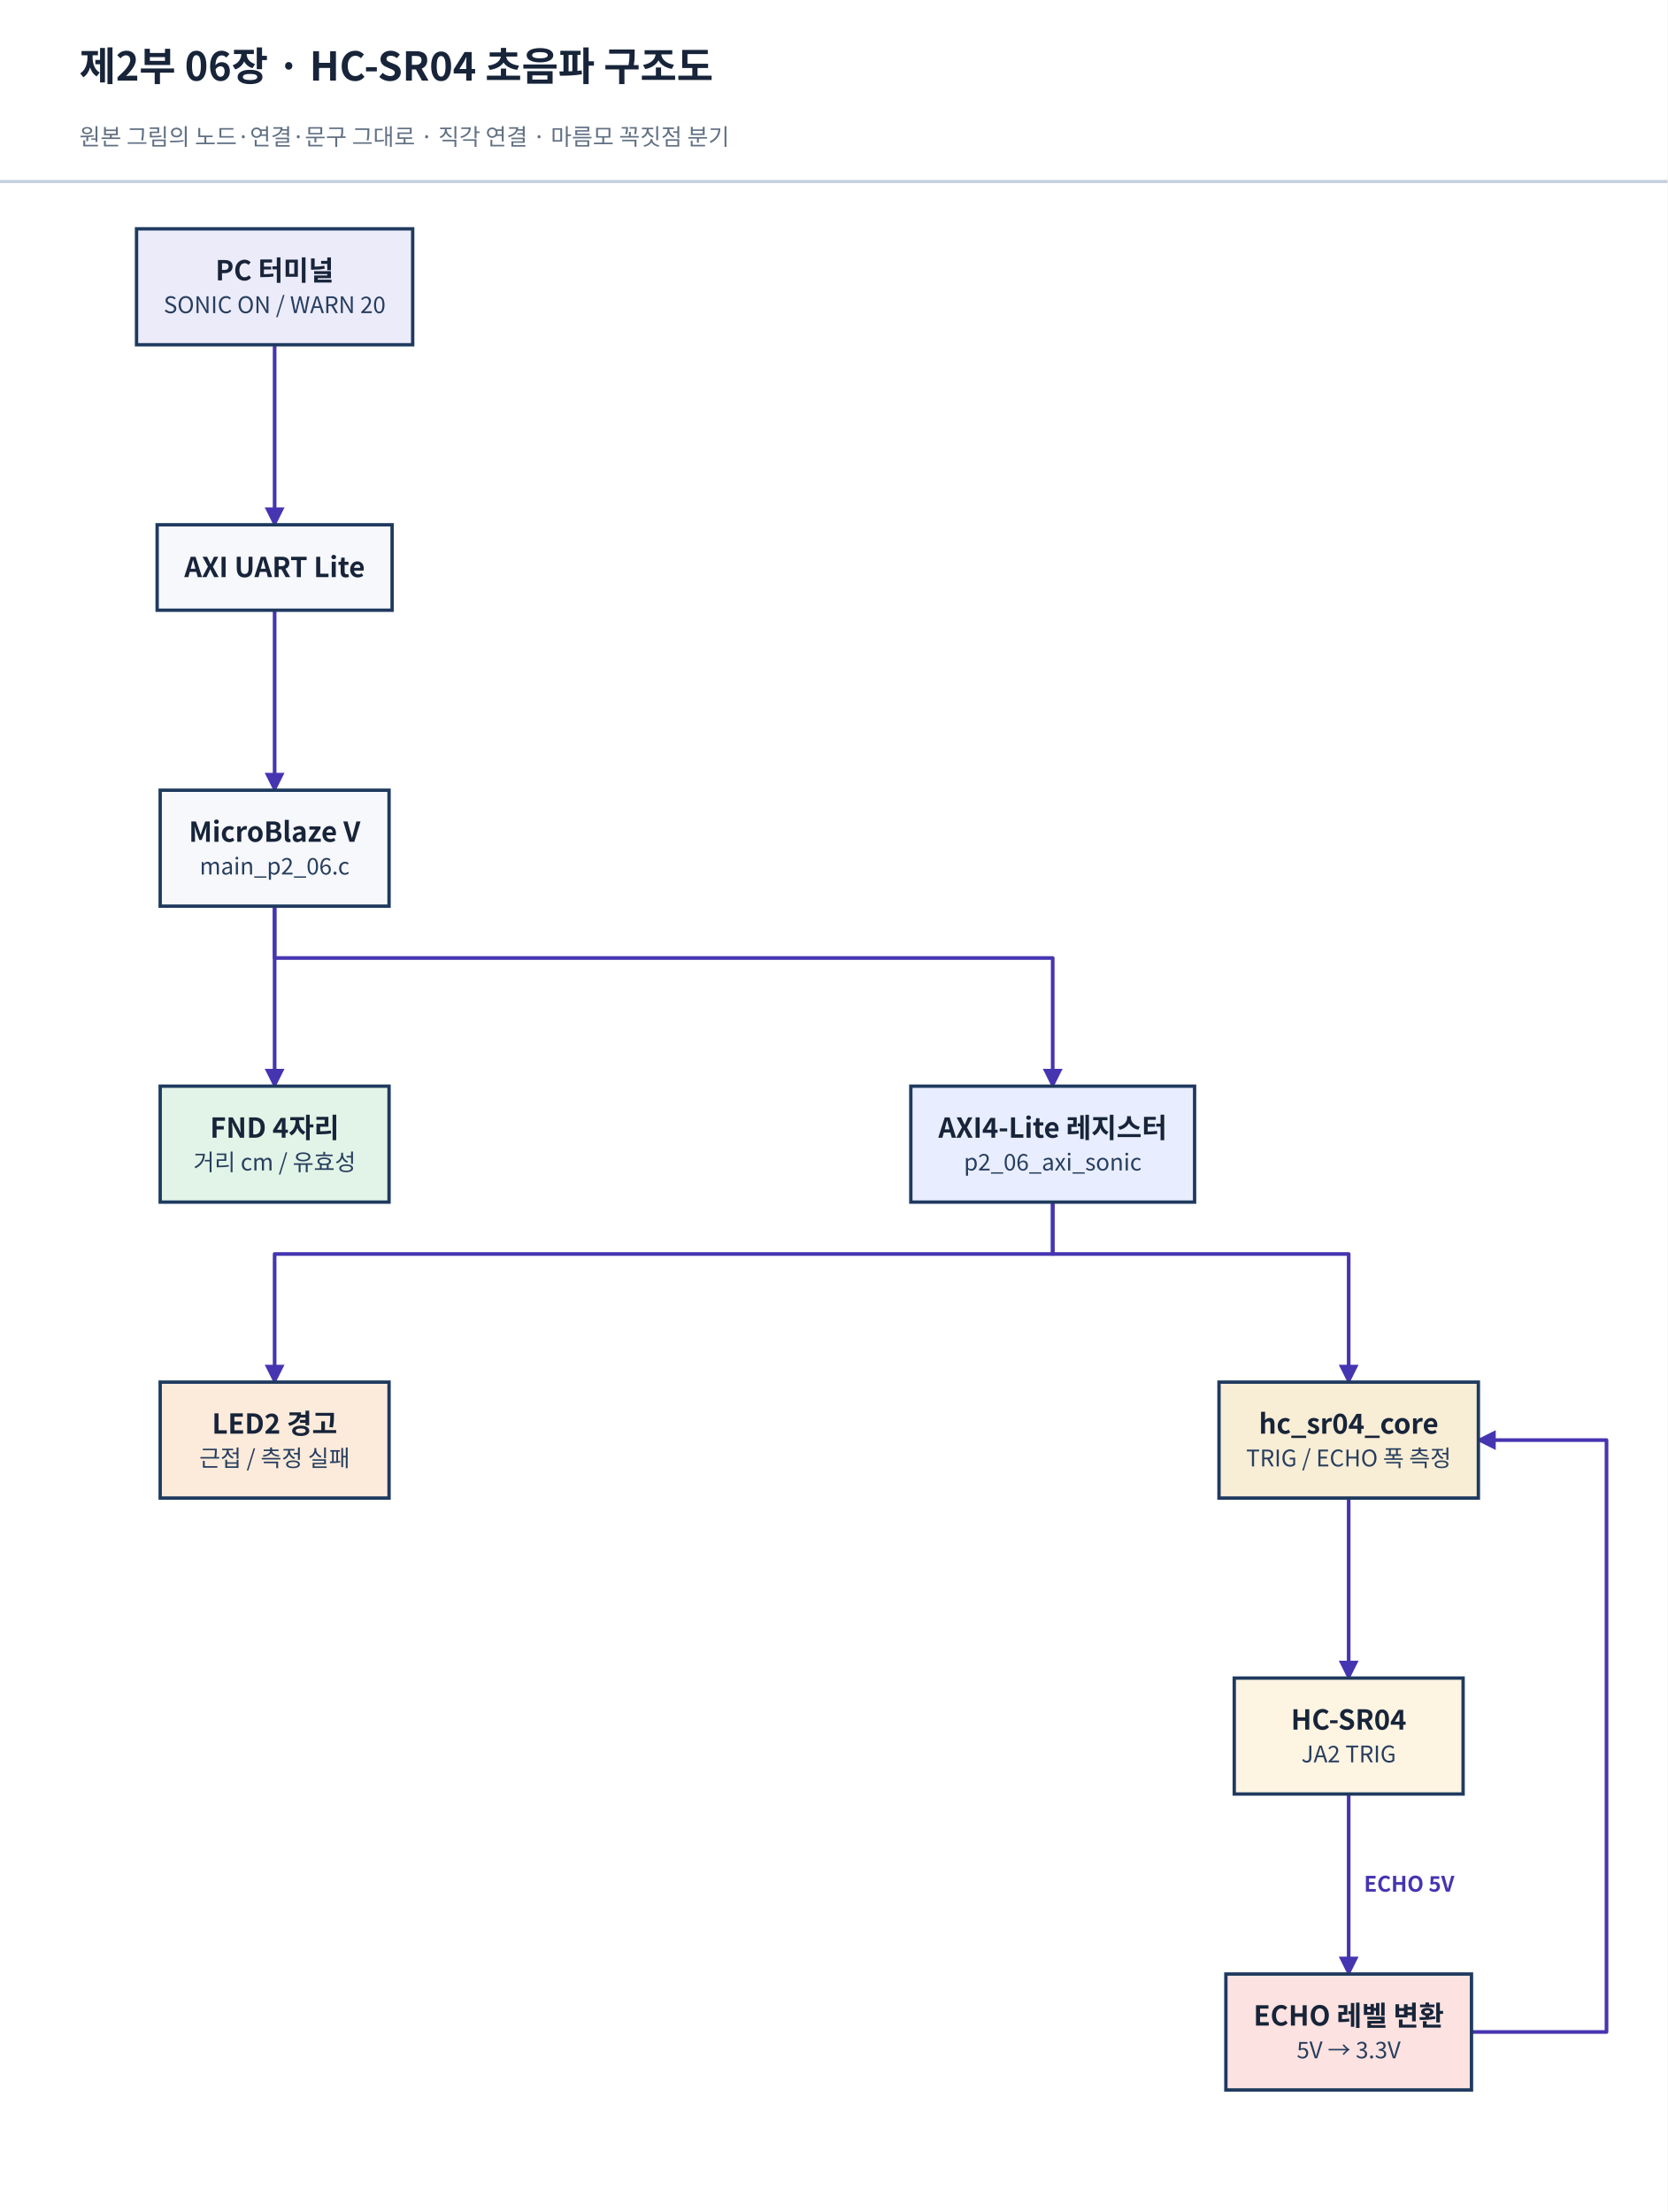
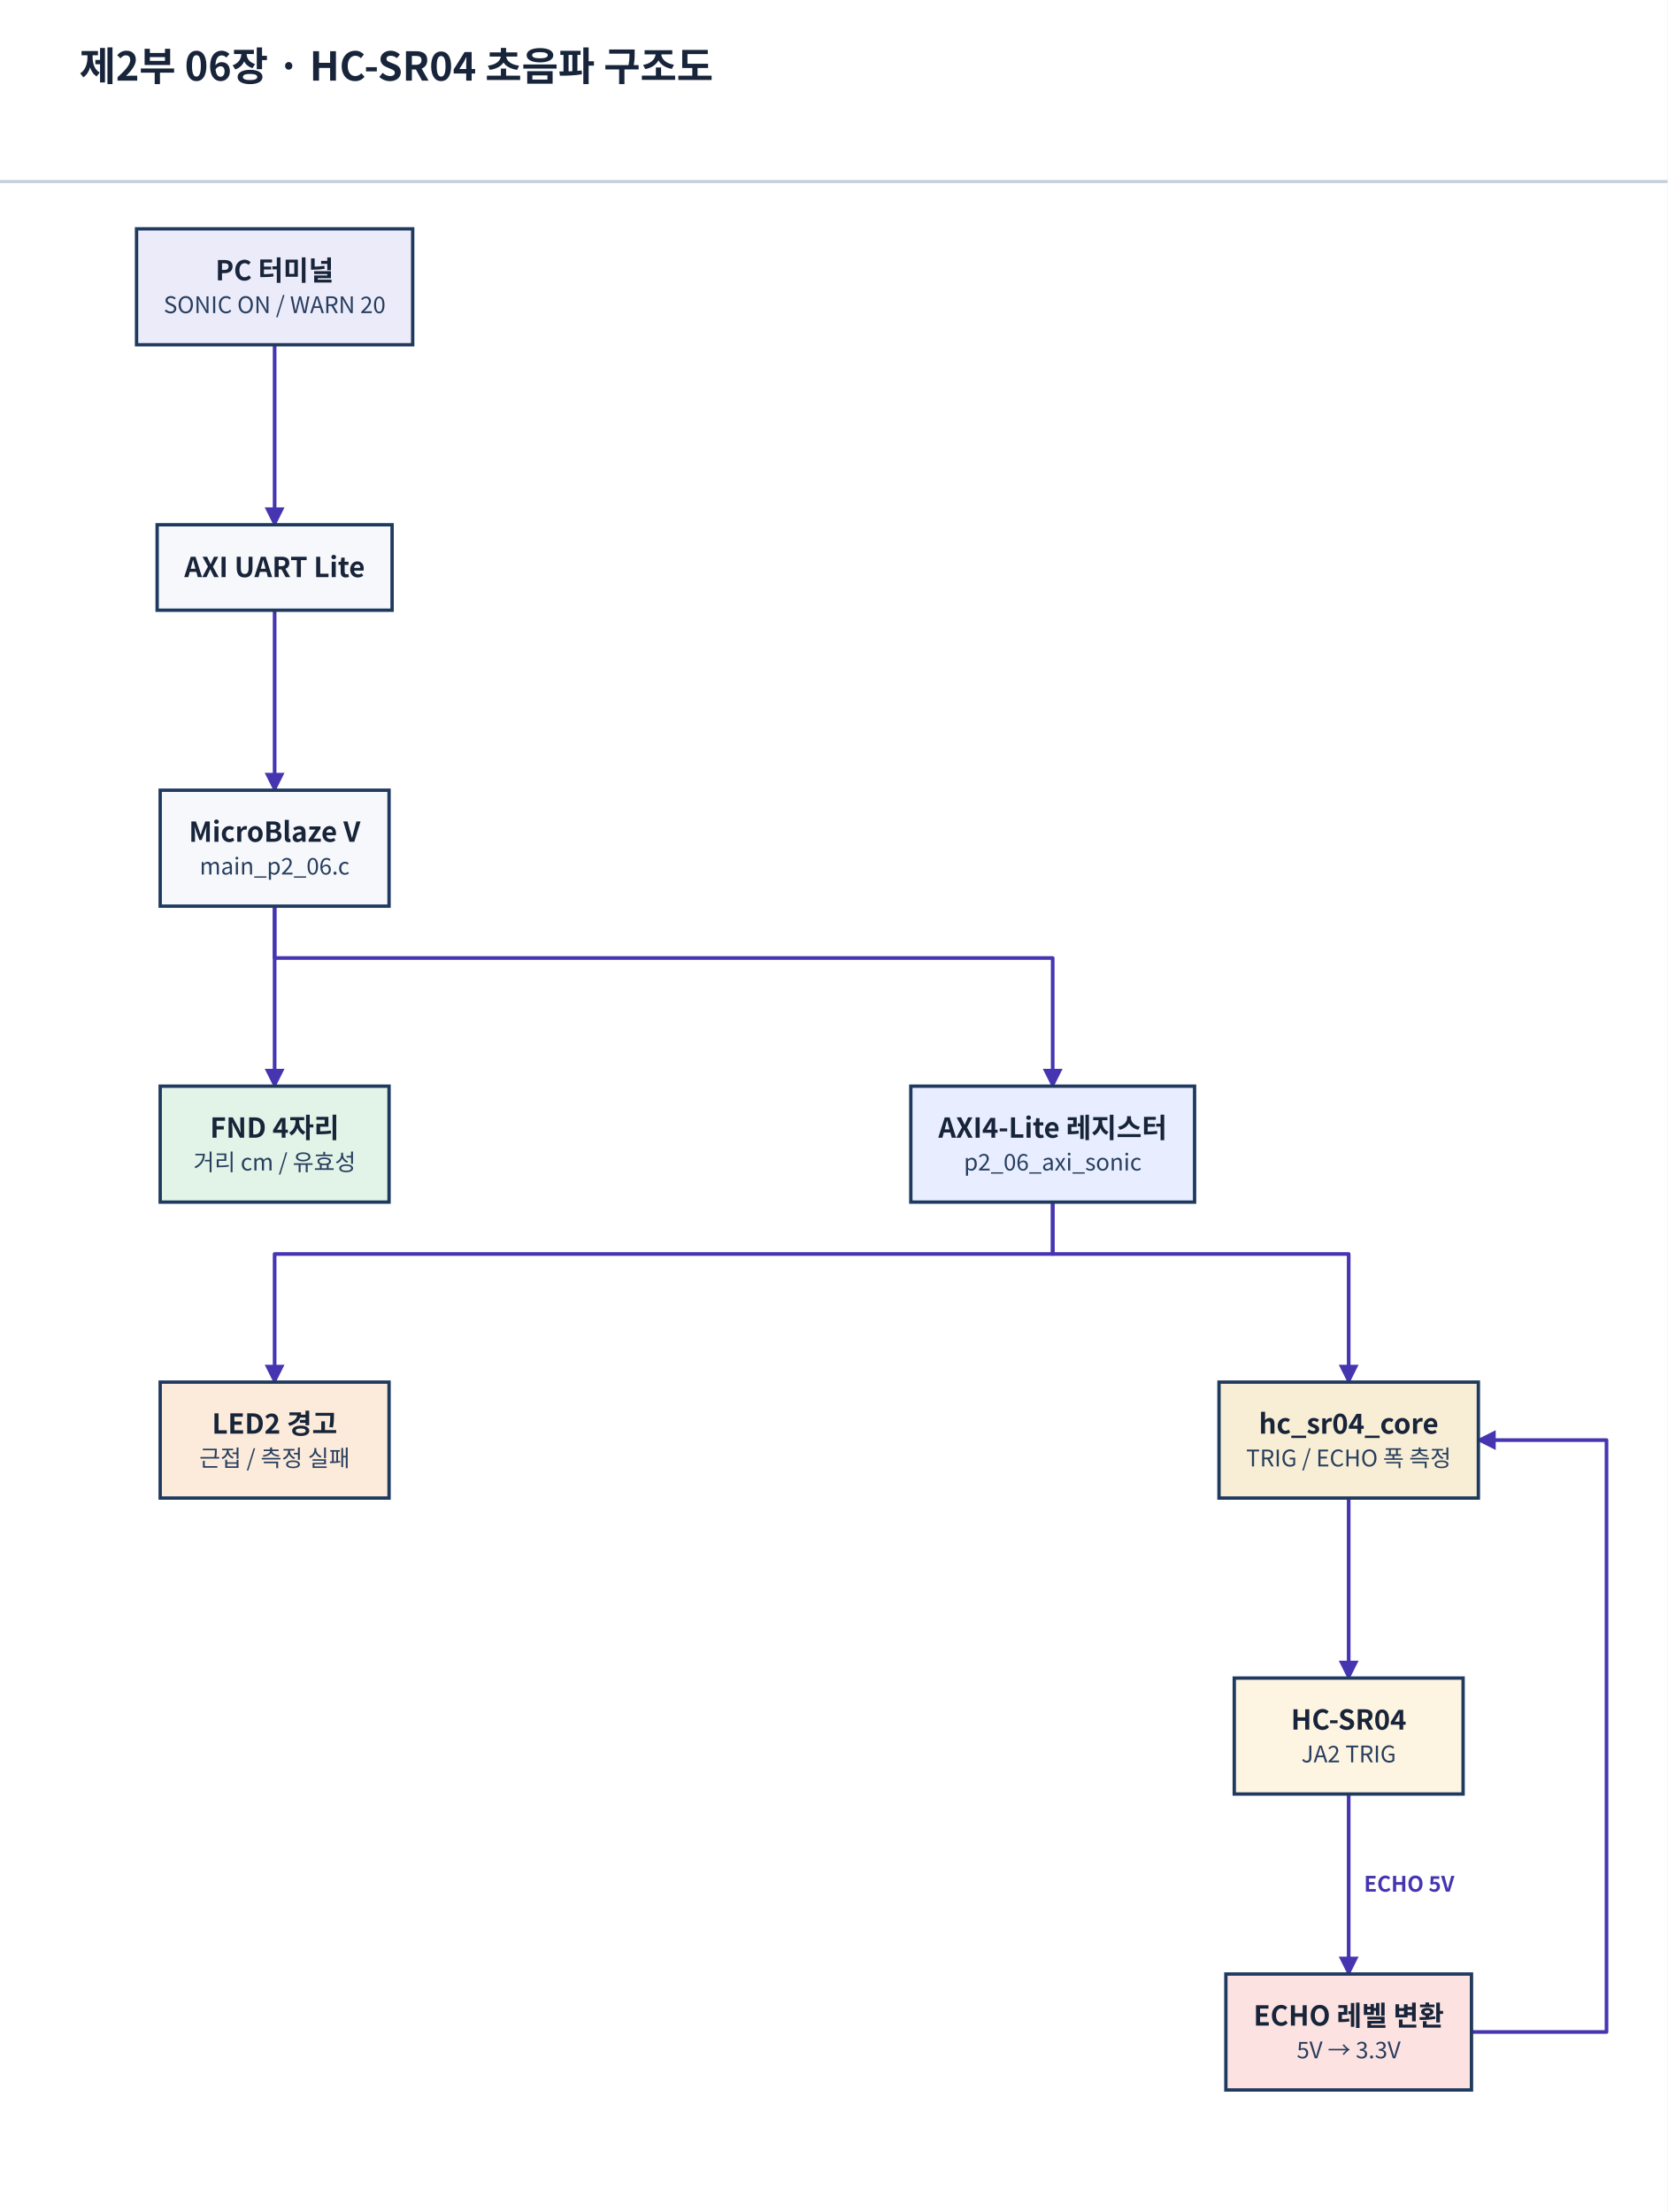
<svg xmlns="http://www.w3.org/2000/svg" id="canvas" width="1093" height="1450" viewBox="0 0 1093 1450" aria-label="편집 가능한 수직형 플로우차트" version="1.1">
  <defs>
    <marker id="arrowhead-0" markerWidth="13" markerHeight="13" refX="11.375" refY="6.5" orient="auto" markerUnits="userSpaceOnUse">
      <path d="M 0 0 L 13 6.5 L 0 13 z" fill="#4635B1" />
    </marker>
    <marker id="arrowhead-1" markerWidth="13" markerHeight="13" refX="11.375" refY="6.5" orient="auto" markerUnits="userSpaceOnUse">
      <path d="M 0 0 L 13 6.5 L 0 13 z" fill="#4635B1" />
    </marker>
    <marker id="arrowhead-2" markerWidth="13" markerHeight="13" refX="11.375" refY="6.5" orient="auto" markerUnits="userSpaceOnUse">
      <path d="M 0 0 L 13 6.5 L 0 13 z" fill="#4635B1" />
    </marker>
    <marker id="arrowhead-3" markerWidth="13" markerHeight="13" refX="11.375" refY="6.5" orient="auto" markerUnits="userSpaceOnUse">
      <path d="M 0 0 L 13 6.5 L 0 13 z" fill="#4635B1" />
    </marker>
    <marker id="arrowhead-4" markerWidth="13" markerHeight="13" refX="11.375" refY="6.5" orient="auto" markerUnits="userSpaceOnUse">
      <path d="M 0 0 L 13 6.5 L 0 13 z" fill="#4635B1" />
    </marker>
    <marker id="arrowhead-5" markerWidth="13" markerHeight="13" refX="11.375" refY="6.5" orient="auto" markerUnits="userSpaceOnUse">
      <path d="M 0 0 L 13 6.5 L 0 13 z" fill="#4635B1" />
    </marker>
    <marker id="arrowhead-6" markerWidth="13" markerHeight="13" refX="11.375" refY="6.5" orient="auto" markerUnits="userSpaceOnUse">
      <path d="M 0 0 L 13 6.5 L 0 13 z" fill="#4635B1" />
    </marker>
    <marker id="arrowhead-7" markerWidth="13" markerHeight="13" refX="11.375" refY="6.5" orient="auto" markerUnits="userSpaceOnUse">
      <path d="M 0 0 L 13 6.5 L 0 13 z" fill="#4635B1" />
    </marker>
    <marker id="arrowhead-8" markerWidth="13" markerHeight="13" refX="11.375" refY="6.5" orient="auto" markerUnits="userSpaceOnUse">
      <path d="M 0 0 L 13 6.5 L 0 13 z" fill="#4635B1" />
    </marker>
  </defs>
  <rect x="0" y="0" width="1093" height="1450" fill="#fff" />
  <g data-heading="title">
    <text x="52" y="52.84" font-size="26" font-weight="780" fill="#172439" text-anchor="start" class="heading-text" font-family="Noto Sans KR, Noto Sans CJK KR, Malgun Gothic, sans-serif">제2부 06장 · HC-SR04 초음파 구조도</text>
  </g>
  <g data-heading="subtitle">
-     <text x="52" y="95.1" font-size="15" font-weight="400" fill="#617083" text-anchor="start" class="heading-text" font-family="Noto Sans KR, Noto Sans CJK KR, Malgun Gothic, sans-serif">원본 그림의 노드·연결·문구 그대로 · 직각 연결 · 마름모 꼭짓점 분기</text>
+     <text x="52" y="95.1" font-size="15" font-weight="400" fill="#617083" text-anchor="start" class="heading-text" font-family="Noto Sans KR, Noto Sans CJK KR, Malgun Gothic, sans-serif" />
  </g>
  <line x1="0" y1="119" x2="1093" y2="119" stroke="#c5cfdb" stroke-width="2" pointer-events="none" data-role="heading-divider" />
  <g id="edges">
    <g data-edge="e1" class="edge">
      <path d="M 180 226 L 180 344" fill="none" stroke="#4635B1" stroke-width="2.4" stroke-linejoin="round" stroke-linecap="round" marker-end="url(#arrowhead-0)" />
    </g>
    <g data-edge="e2" class="edge">
      <path d="M 180 400 L 180 518" fill="none" stroke="#4635B1" stroke-width="2.4" stroke-linejoin="round" stroke-linecap="round" marker-end="url(#arrowhead-1)" />
    </g>
    <g data-edge="e3" class="edge">
      <path d="M 180 594 L 180 628 L 690 628 L 690 712" fill="none" stroke="#4635B1" stroke-width="2.4" stroke-linejoin="round" stroke-linecap="round" marker-end="url(#arrowhead-2)" />
    </g>
    <g data-edge="e4" class="edge">
      <path d="M 180 594 L 180 712" fill="none" stroke="#4635B1" stroke-width="2.4" stroke-linejoin="round" stroke-linecap="round" marker-end="url(#arrowhead-3)" />
    </g>
    <g data-edge="e5" class="edge">
      <path d="M 690 788 L 690 822 L 884 822 L 884 906" fill="none" stroke="#4635B1" stroke-width="2.4" stroke-linejoin="round" stroke-linecap="round" marker-end="url(#arrowhead-4)" />
    </g>
    <g data-edge="e6" class="edge">
      <path d="M 690 788 L 690 822 L 180 822 L 180 906" fill="none" stroke="#4635B1" stroke-width="2.4" stroke-linejoin="round" stroke-linecap="round" marker-end="url(#arrowhead-5)" />
    </g>
    <g data-edge="e7" class="edge">
      <path d="M 884 982 L 884 1100" fill="none" stroke="#4635B1" stroke-width="2.4" stroke-linejoin="round" stroke-linecap="round" marker-end="url(#arrowhead-6)" />
    </g>
    <g data-edge="e8" class="edge">
      <path d="M 884 1176 L 884 1294" fill="none" stroke="#4635B1" stroke-width="2.4" stroke-linejoin="round" stroke-linecap="round" marker-end="url(#arrowhead-7)" />
      <text x="894" y="1240" text-anchor="start" font-size="14" font-weight="750" fill="#4635B1" class="edge-label" font-family="Noto Sans KR, Noto Sans CJK KR, Malgun Gothic, sans-serif">ECHO 5V</text>
    </g>
    <g data-edge="e9" class="edge">
      <path d="M 964.5 1332 L 1053 1332 L 1053 944 L 969 944" fill="none" stroke="#4635B1" stroke-width="2.4" stroke-linejoin="round" stroke-linecap="round" marker-end="url(#arrowhead-8)" />
    </g>
  </g>
  <g id="nodes">
    <g data-node="pc" class="node">
      <rect x="89.5" y="150" width="181" height="76" fill="#ecebfa" stroke="#1F3A5F" stroke-width="2.2" class="node-shape" pointer-events="all" />
      <text x="180" y="177.5" text-anchor="middle" dominant-baseline="middle" pointer-events="none" font-size="18" font-weight="750" fill="#172439" font-family="Noto Sans KR, Noto Sans CJK KR, Malgun Gothic, sans-serif">PC 터미널</text>
      <text x="180" y="200" text-anchor="middle" dominant-baseline="middle" pointer-events="none" font-size="15" font-weight="400" fill="#273e5e" font-family="Noto Sans KR, Noto Sans CJK KR, Malgun Gothic, sans-serif">SONIC ON / WARN 20</text>
    </g>
    <g data-node="uart" class="node">
      <rect x="103" y="344" width="154" height="56" fill="#f7f8fb" stroke="#1F3A5F" stroke-width="2.2" class="node-shape" pointer-events="all" />
      <text x="180" y="372" text-anchor="middle" dominant-baseline="middle" pointer-events="none" font-size="18" font-weight="750" fill="#172439" font-family="Noto Sans KR, Noto Sans CJK KR, Malgun Gothic, sans-serif">AXI UART Lite</text>
    </g>
    <g data-node="cpu" class="node">
      <rect x="105" y="518" width="150" height="76" fill="#f7f8fb" stroke="#1F3A5F" stroke-width="2.2" class="node-shape" pointer-events="all" />
      <text x="180" y="545.5" text-anchor="middle" dominant-baseline="middle" pointer-events="none" font-size="18" font-weight="750" fill="#172439" font-family="Noto Sans KR, Noto Sans CJK KR, Malgun Gothic, sans-serif">MicroBlaze V</text>
      <text x="180" y="568" text-anchor="middle" dominant-baseline="middle" pointer-events="none" font-size="15" font-weight="400" fill="#273e5e" font-family="Noto Sans KR, Noto Sans CJK KR, Malgun Gothic, sans-serif">main_p2_06.c</text>
    </g>
    <g data-node="axi" class="node">
      <rect x="597" y="712" width="186" height="76" fill="#e8eeff" stroke="#1F3A5F" stroke-width="2.2" class="node-shape" pointer-events="all" />
      <text x="690" y="739.5" text-anchor="middle" dominant-baseline="middle" pointer-events="none" font-size="18" font-weight="750" fill="#172439" font-family="Noto Sans KR, Noto Sans CJK KR, Malgun Gothic, sans-serif">AXI4-Lite 레지스터</text>
      <text x="690" y="762" text-anchor="middle" dominant-baseline="middle" pointer-events="none" font-size="15" font-weight="400" fill="#273e5e" font-family="Noto Sans KR, Noto Sans CJK KR, Malgun Gothic, sans-serif">p2_06_axi_sonic</text>
    </g>
    <g data-node="value" class="node">
      <rect x="105" y="712" width="150" height="76" fill="#e2f4e7" stroke="#1F3A5F" stroke-width="2.2" class="node-shape" pointer-events="all" />
      <text x="180" y="739.5" text-anchor="middle" dominant-baseline="middle" pointer-events="none" font-size="18" font-weight="750" fill="#172439" font-family="Noto Sans KR, Noto Sans CJK KR, Malgun Gothic, sans-serif">FND 4자리</text>
      <text x="180" y="762" text-anchor="middle" dominant-baseline="middle" pointer-events="none" font-size="15" font-weight="400" fill="#273e5e" font-family="Noto Sans KR, Noto Sans CJK KR, Malgun Gothic, sans-serif">거리 cm / 유효성</text>
    </g>
    <g data-node="core" class="node">
      <rect x="799" y="906" width="170" height="76" fill="#f8edd5" stroke="#1F3A5F" stroke-width="2.2" class="node-shape" pointer-events="all" />
      <text x="884" y="933.5" text-anchor="middle" dominant-baseline="middle" pointer-events="none" font-size="18" font-weight="750" fill="#172439" font-family="Noto Sans KR, Noto Sans CJK KR, Malgun Gothic, sans-serif">hc_sr04_core</text>
      <text x="884" y="956" text-anchor="middle" dominant-baseline="middle" pointer-events="none" font-size="15" font-weight="400" fill="#273e5e" font-family="Noto Sans KR, Noto Sans CJK KR, Malgun Gothic, sans-serif">TRIG / ECHO 폭 측정</text>
    </g>
    <g data-node="led" class="node">
      <rect x="105" y="906" width="150" height="76" fill="#fcebdb" stroke="#1F3A5F" stroke-width="2.2" class="node-shape" pointer-events="all" />
      <text x="180" y="933.5" text-anchor="middle" dominant-baseline="middle" pointer-events="none" font-size="18" font-weight="750" fill="#172439" font-family="Noto Sans KR, Noto Sans CJK KR, Malgun Gothic, sans-serif">LED2 경고</text>
      <text x="180" y="956" text-anchor="middle" dominant-baseline="middle" pointer-events="none" font-size="15" font-weight="400" fill="#273e5e" font-family="Noto Sans KR, Noto Sans CJK KR, Malgun Gothic, sans-serif">근접 / 측정 실패</text>
    </g>
    <g data-node="sensor" class="node">
      <rect x="809" y="1100" width="150" height="76" fill="#fef4e2" stroke="#1F3A5F" stroke-width="2.2" class="node-shape" pointer-events="all" />
      <text x="884" y="1127.5" text-anchor="middle" dominant-baseline="middle" pointer-events="none" font-size="18" font-weight="750" fill="#172439" font-family="Noto Sans KR, Noto Sans CJK KR, Malgun Gothic, sans-serif">HC-SR04</text>
      <text x="884" y="1150" text-anchor="middle" dominant-baseline="middle" pointer-events="none" font-size="15" font-weight="400" fill="#273e5e" font-family="Noto Sans KR, Noto Sans CJK KR, Malgun Gothic, sans-serif">JA2 TRIG</text>
    </g>
    <g data-node="shift" class="node">
      <rect x="803.5" y="1294" width="161" height="76" fill="#fce2e0" stroke="#1F3A5F" stroke-width="2.2" class="node-shape" pointer-events="all" />
      <text x="884" y="1321.5" text-anchor="middle" dominant-baseline="middle" pointer-events="none" font-size="18" font-weight="750" fill="#172439" font-family="Noto Sans KR, Noto Sans CJK KR, Malgun Gothic, sans-serif">ECHO 레벨 변환</text>
      <text x="884" y="1344" text-anchor="middle" dominant-baseline="middle" pointer-events="none" font-size="15" font-weight="400" fill="#273e5e" font-family="Noto Sans KR, Noto Sans CJK KR, Malgun Gothic, sans-serif">5V → 3.3V</text>
    </g>
  </g>
</svg>
